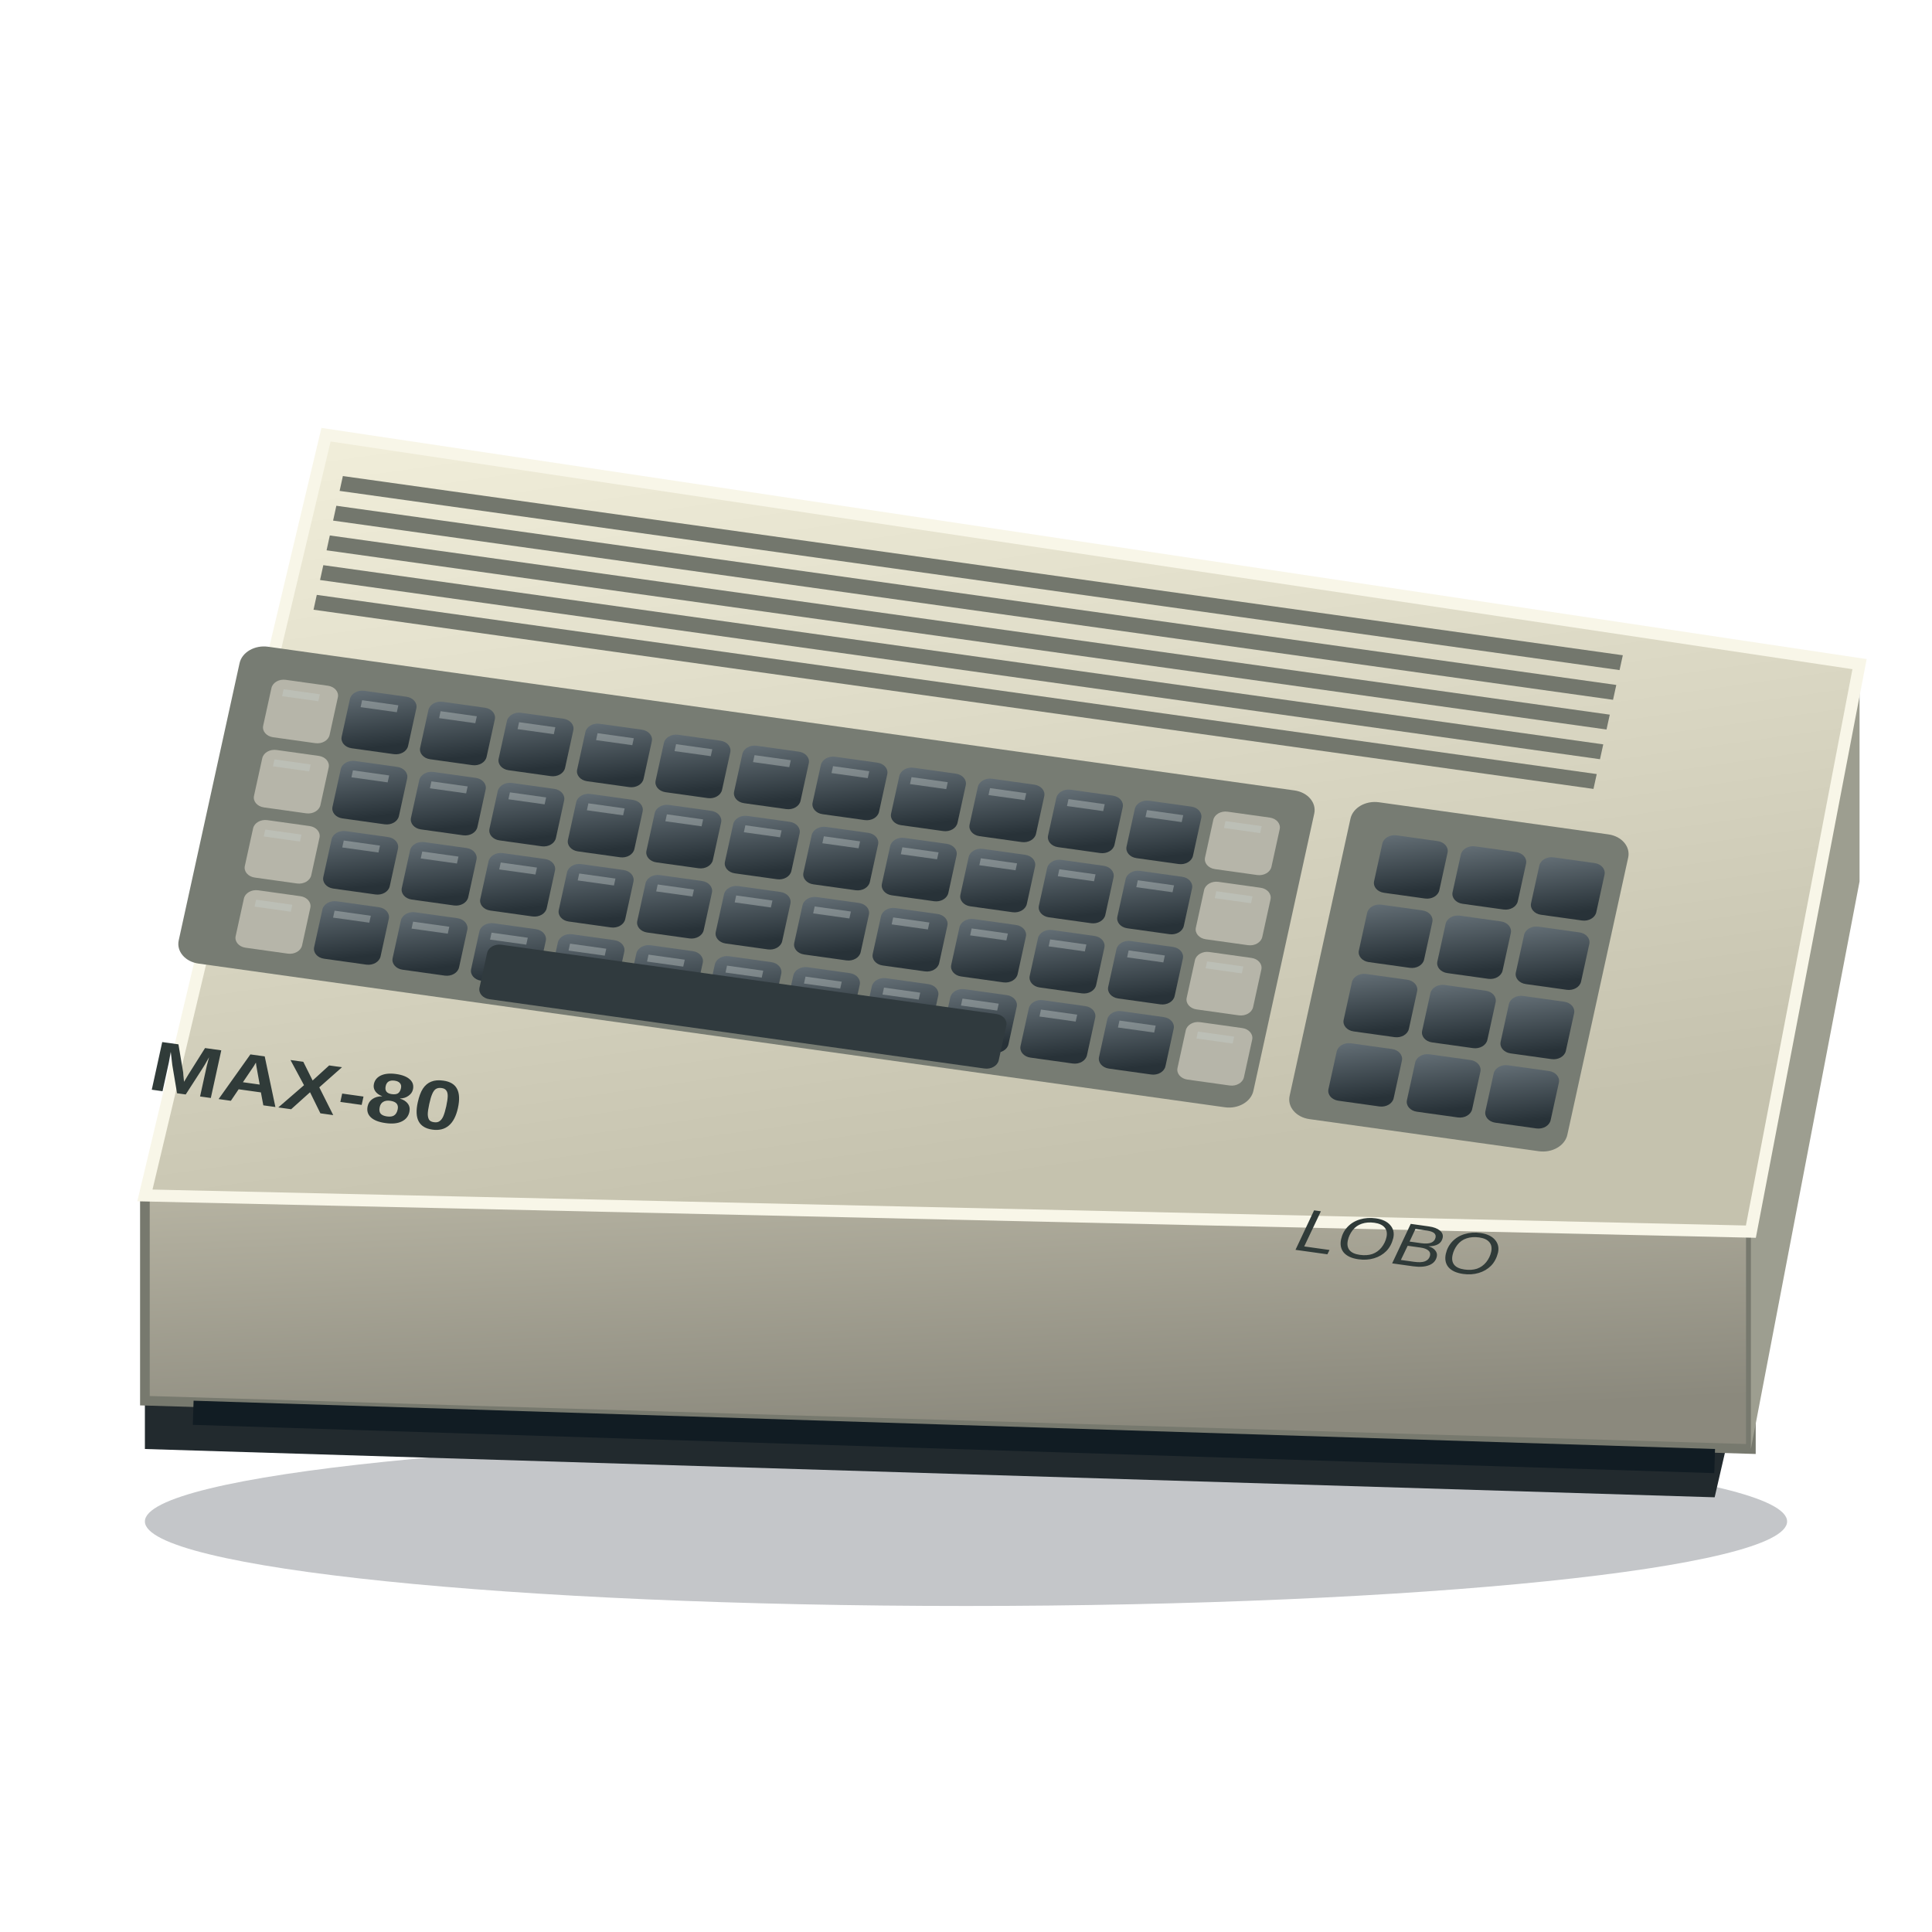
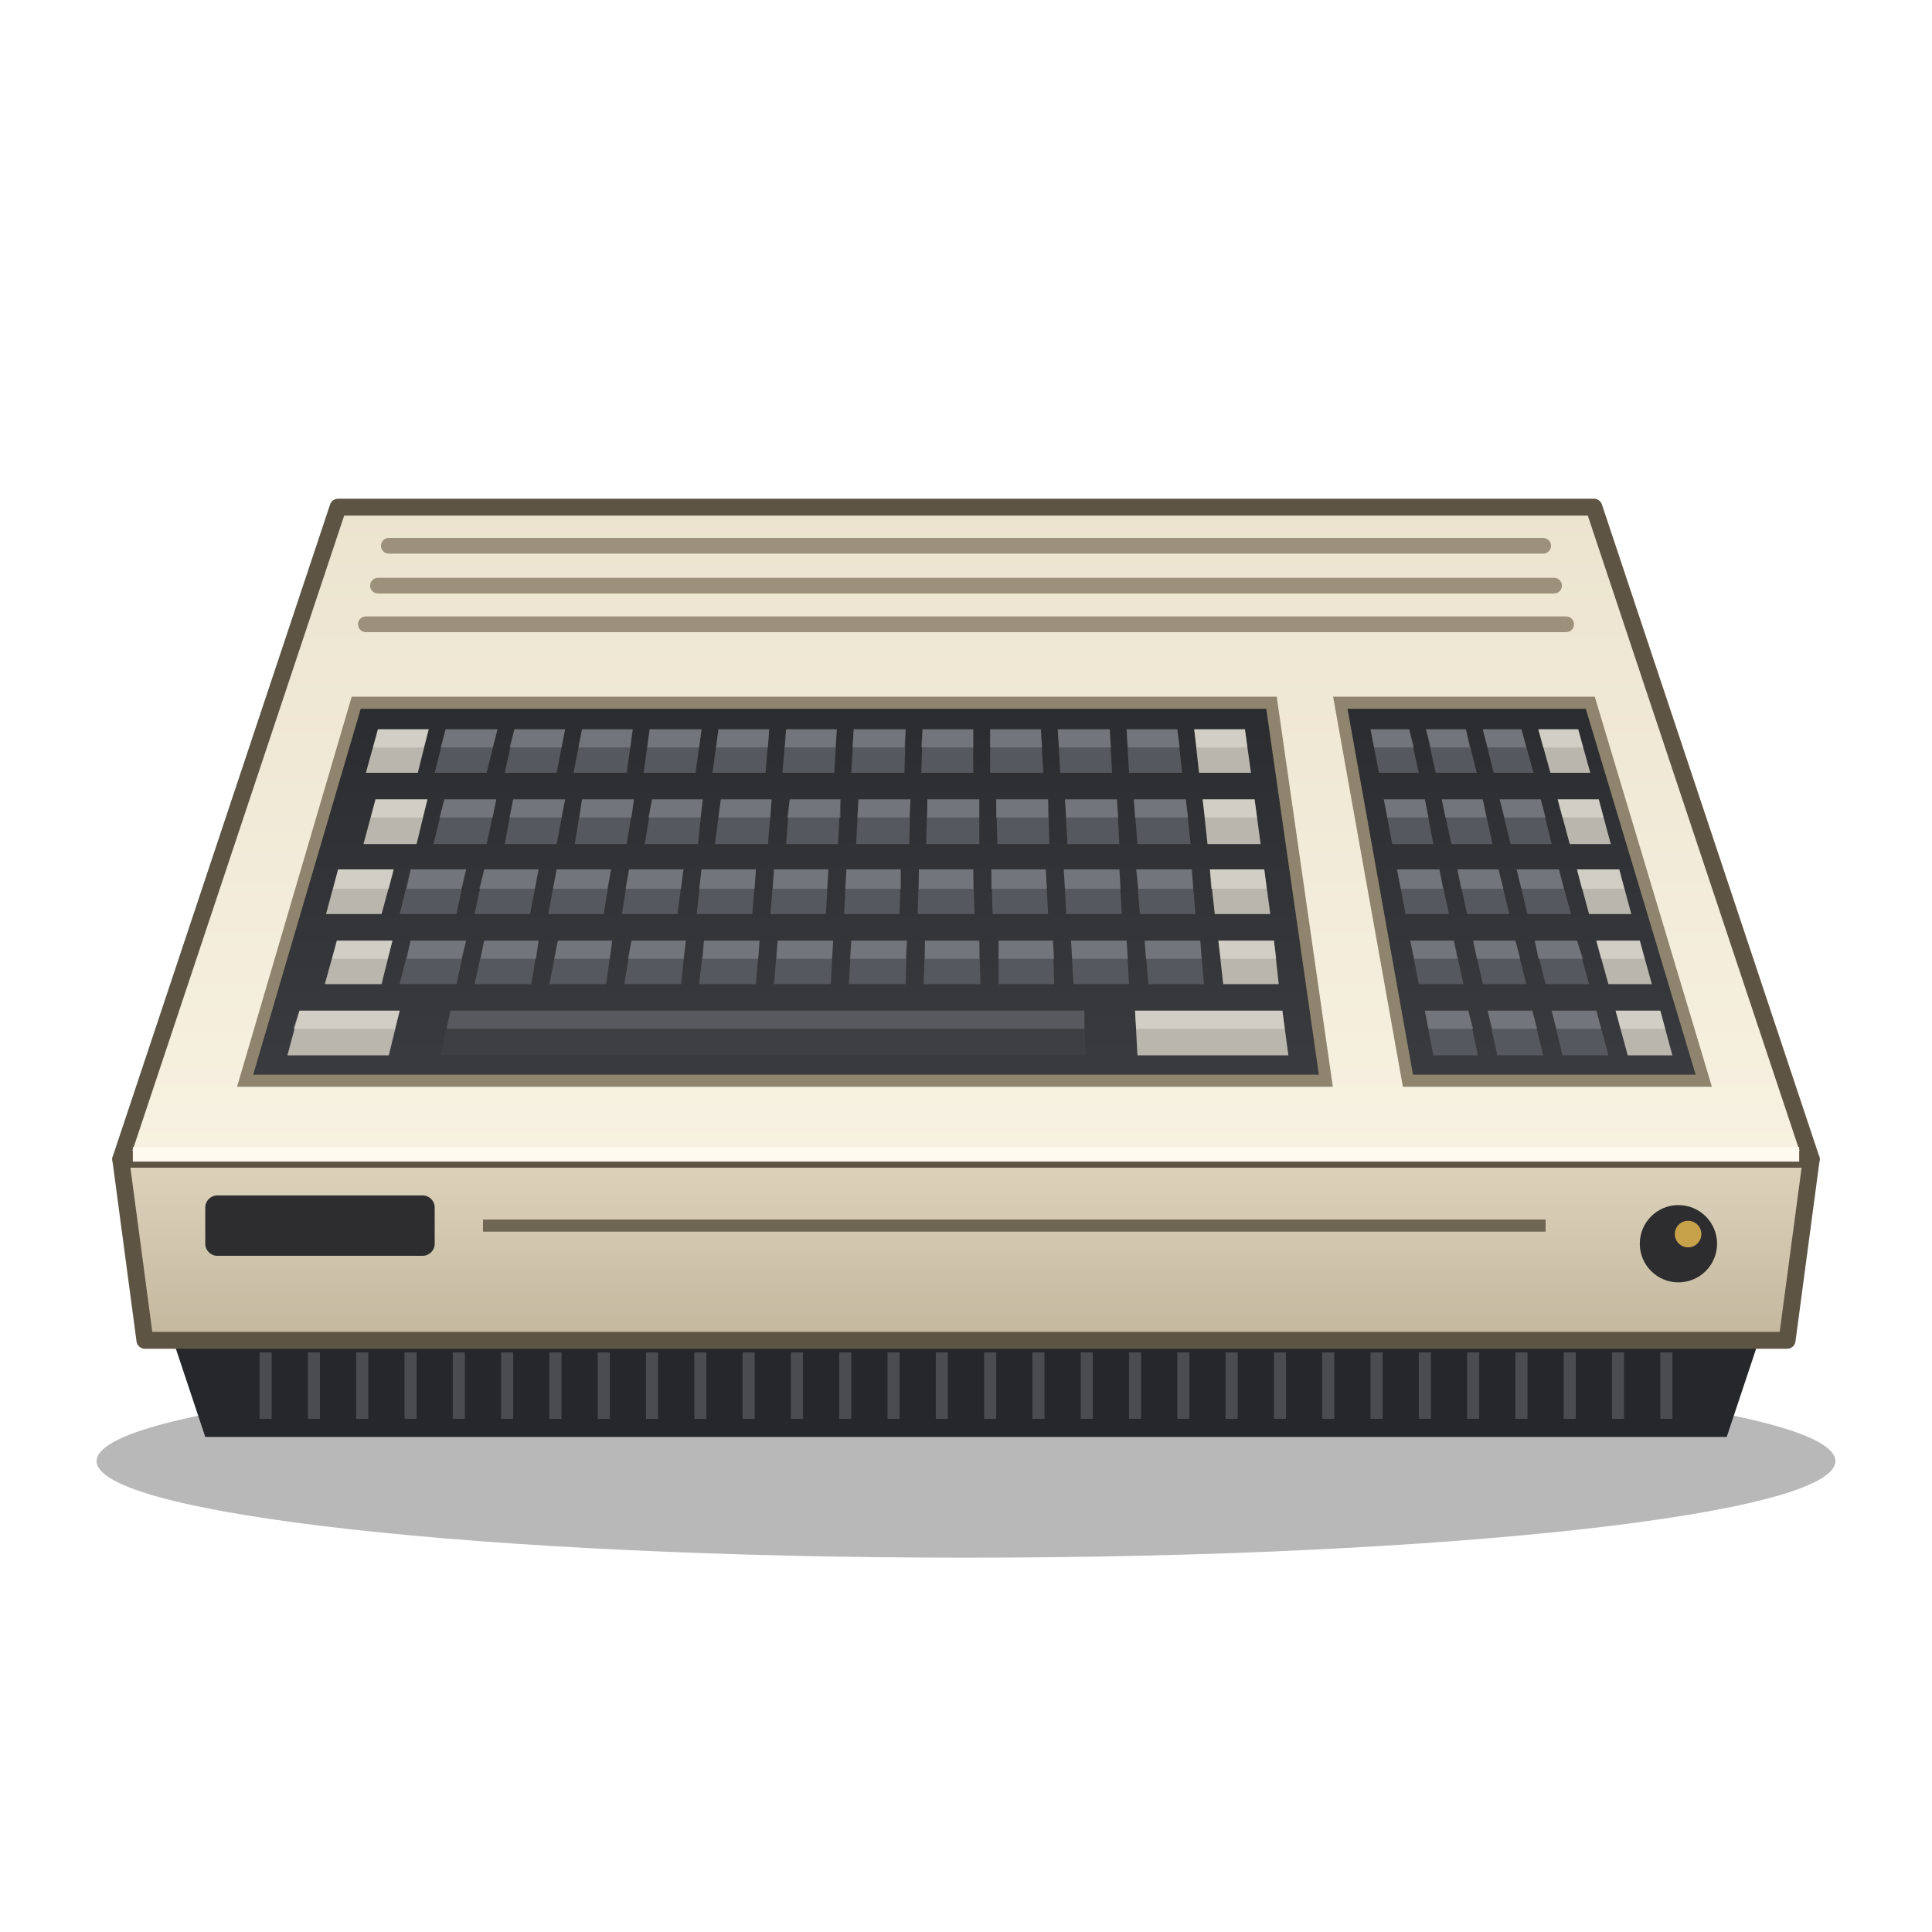
- <svg xmlns="http://www.w3.org/2000/svg" viewBox="0 0 160 160" role="img" aria-labelledby="title desc">
+ <svg xmlns="http://www.w3.org/2000/svg" viewBox="0 0 160 160" width="160" height="160">
  <defs>
-     <linearGradient id="ivory" x1="0" y1="0" x2="0.3" y2="1">
-       <stop stop-color="#f2efdb" />
-       <stop offset="1" stop-color="#c5c2ae" />
+     <linearGradient id="mDeck" x1="0" y1="0" x2="0" y2="1">
+       <stop offset="0" stop-color="#ece4cf" />
+       <stop offset="1" stop-color="#f7f1e1" />
    </linearGradient>
-     <linearGradient id="front" x1="0" y1="0" x2="0.3" y2="1">
-       <stop stop-color="#b6b3a2" />
-       <stop offset="1" stop-color="#8b897d" />
+     <linearGradient id="mFront" x1="0" y1="0" x2="0" y2="1">
+       <stop offset="0" stop-color="#ddd3bb" />
+       <stop offset="1" stop-color="#c3b89e" />
    </linearGradient>
-     <linearGradient id="key" x1="0" y1="0" x2="0.3" y2="1">
-       <stop stop-color="#657077" />
-       <stop offset="1" stop-color="#283238" />
+     <linearGradient id="mWell" x1="0" y1="0" x2="0" y2="1">
+       <stop offset="0" stop-color="#2b2c2f" />
+       <stop offset="1" stop-color="#3a3b3f" />
    </linearGradient>
  </defs>
-   <ellipse cx="80" cy="126" rx="68" ry="7" fill="#07101c" opacity=".24" />
-   <path d="M12 108l133 3-3 13-130-4z" fill="#222a2e" />
-   <path d="M12 99l133 3v18L12 116z" fill="url(#front)" stroke="#77796e" stroke-width=".8" />
-   <path d="M145 102l9-47v18l-9 47z" fill="#9d9e90" />
-   <path d="M12 99l15-63 127 19-9 47z" fill="url(#ivory)" stroke="#f8f6e8" stroke-width="1" />
-   <g transform="matrix(1 .14 -.18 .82 9 1)">
-     <g stroke="#73776d" stroke-width="1.5">
-       <path d="M27 43h106" />
-       <path d="M27 46h106" />
-       <path d="M27 49h106" />
-       <path d="M27 52h106" />
-       <path d="M27 55h106" />
-     </g>
-     <rect x="22" y="60" width="89" height="32" rx="2" fill="#777c73" />
-     <rect x="114" y="60" width="23" height="32" rx="2" fill="#777c73" />
-     <rect x="25.0" y="63" width="5.5" height="5.8" rx="1" fill="#b6b5a9" />
-     <path d="M26.0 64.3h3" stroke="#c5cecc" stroke-opacity=".4" stroke-width=".7" />
-     <rect x="31.5" y="63" width="5.5" height="5.8" rx="1" fill="url(#key)" />
-     <path d="M32.5 64.3h3" stroke="#c5cecc" stroke-opacity=".4" stroke-width=".7" />
-     <rect x="38.0" y="63" width="5.5" height="5.8" rx="1" fill="url(#key)" />
-     <path d="M39.0 64.3h3" stroke="#c5cecc" stroke-opacity=".4" stroke-width=".7" />
-     <rect x="44.5" y="63" width="5.5" height="5.8" rx="1" fill="url(#key)" />
-     <path d="M45.5 64.3h3" stroke="#c5cecc" stroke-opacity=".4" stroke-width=".7" />
-     <rect x="51.0" y="63" width="5.5" height="5.8" rx="1" fill="url(#key)" />
-     <path d="M52.0 64.3h3" stroke="#c5cecc" stroke-opacity=".4" stroke-width=".7" />
-     <rect x="57.5" y="63" width="5.5" height="5.8" rx="1" fill="url(#key)" />
-     <path d="M58.5 64.3h3" stroke="#c5cecc" stroke-opacity=".4" stroke-width=".7" />
-     <rect x="64.0" y="63" width="5.5" height="5.8" rx="1" fill="url(#key)" />
-     <path d="M65.0 64.3h3" stroke="#c5cecc" stroke-opacity=".4" stroke-width=".7" />
-     <rect x="70.5" y="63" width="5.5" height="5.8" rx="1" fill="url(#key)" />
-     <path d="M71.5 64.3h3" stroke="#c5cecc" stroke-opacity=".4" stroke-width=".7" />
-     <rect x="77.0" y="63" width="5.5" height="5.8" rx="1" fill="url(#key)" />
-     <path d="M78.0 64.3h3" stroke="#c5cecc" stroke-opacity=".4" stroke-width=".7" />
-     <rect x="83.5" y="63" width="5.5" height="5.8" rx="1" fill="url(#key)" />
-     <path d="M84.5 64.3h3" stroke="#c5cecc" stroke-opacity=".4" stroke-width=".7" />
-     <rect x="90.0" y="63" width="5.5" height="5.8" rx="1" fill="url(#key)" />
-     <path d="M91.0 64.3h3" stroke="#c5cecc" stroke-opacity=".4" stroke-width=".7" />
-     <rect x="96.5" y="63" width="5.5" height="5.8" rx="1" fill="url(#key)" />
-     <path d="M97.5 64.3h3" stroke="#c5cecc" stroke-opacity=".4" stroke-width=".7" />
-     <rect x="103.0" y="63" width="5.5" height="5.8" rx="1" fill="#b6b5a9" />
-     <path d="M104.0 64.3h3" stroke="#c5cecc" stroke-opacity=".4" stroke-width=".7" />
-     <rect x="25.5" y="70" width="5.5" height="5.8" rx="1" fill="#b6b5a9" />
-     <path d="M26.5 71.3h3" stroke="#c5cecc" stroke-opacity=".4" stroke-width=".7" />
-     <rect x="32.0" y="70" width="5.5" height="5.8" rx="1" fill="url(#key)" />
-     <path d="M33.0 71.3h3" stroke="#c5cecc" stroke-opacity=".4" stroke-width=".7" />
-     <rect x="38.5" y="70" width="5.5" height="5.8" rx="1" fill="url(#key)" />
-     <path d="M39.5 71.3h3" stroke="#c5cecc" stroke-opacity=".4" stroke-width=".7" />
-     <rect x="45.0" y="70" width="5.5" height="5.8" rx="1" fill="url(#key)" />
-     <path d="M46.0 71.3h3" stroke="#c5cecc" stroke-opacity=".4" stroke-width=".7" />
-     <rect x="51.5" y="70" width="5.5" height="5.8" rx="1" fill="url(#key)" />
-     <path d="M52.5 71.3h3" stroke="#c5cecc" stroke-opacity=".4" stroke-width=".7" />
-     <rect x="58.0" y="70" width="5.5" height="5.8" rx="1" fill="url(#key)" />
-     <path d="M59.0 71.3h3" stroke="#c5cecc" stroke-opacity=".4" stroke-width=".7" />
-     <rect x="64.5" y="70" width="5.5" height="5.8" rx="1" fill="url(#key)" />
-     <path d="M65.5 71.3h3" stroke="#c5cecc" stroke-opacity=".4" stroke-width=".7" />
-     <rect x="71.0" y="70" width="5.5" height="5.8" rx="1" fill="url(#key)" />
-     <path d="M72.0 71.3h3" stroke="#c5cecc" stroke-opacity=".4" stroke-width=".7" />
-     <rect x="77.5" y="70" width="5.5" height="5.8" rx="1" fill="url(#key)" />
-     <path d="M78.5 71.3h3" stroke="#c5cecc" stroke-opacity=".4" stroke-width=".7" />
-     <rect x="84.0" y="70" width="5.5" height="5.8" rx="1" fill="url(#key)" />
-     <path d="M85.0 71.3h3" stroke="#c5cecc" stroke-opacity=".4" stroke-width=".7" />
-     <rect x="90.5" y="70" width="5.5" height="5.8" rx="1" fill="url(#key)" />
-     <path d="M91.5 71.3h3" stroke="#c5cecc" stroke-opacity=".4" stroke-width=".7" />
-     <rect x="97.0" y="70" width="5.5" height="5.8" rx="1" fill="url(#key)" />
-     <path d="M98.0 71.3h3" stroke="#c5cecc" stroke-opacity=".4" stroke-width=".7" />
-     <rect x="103.5" y="70" width="5.5" height="5.8" rx="1" fill="#b6b5a9" />
-     <path d="M104.5 71.3h3" stroke="#c5cecc" stroke-opacity=".4" stroke-width=".7" />
-     <rect x="26.0" y="77" width="5.5" height="5.8" rx="1" fill="#b6b5a9" />
-     <path d="M27.0 78.3h3" stroke="#c5cecc" stroke-opacity=".4" stroke-width=".7" />
-     <rect x="32.5" y="77" width="5.5" height="5.8" rx="1" fill="url(#key)" />
-     <path d="M33.5 78.3h3" stroke="#c5cecc" stroke-opacity=".4" stroke-width=".7" />
-     <rect x="39.0" y="77" width="5.5" height="5.8" rx="1" fill="url(#key)" />
-     <path d="M40.0 78.3h3" stroke="#c5cecc" stroke-opacity=".4" stroke-width=".7" />
-     <rect x="45.5" y="77" width="5.5" height="5.8" rx="1" fill="url(#key)" />
-     <path d="M46.5 78.3h3" stroke="#c5cecc" stroke-opacity=".4" stroke-width=".7" />
-     <rect x="52.0" y="77" width="5.5" height="5.8" rx="1" fill="url(#key)" />
-     <path d="M53.0 78.3h3" stroke="#c5cecc" stroke-opacity=".4" stroke-width=".7" />
-     <rect x="58.5" y="77" width="5.5" height="5.8" rx="1" fill="url(#key)" />
-     <path d="M59.5 78.3h3" stroke="#c5cecc" stroke-opacity=".4" stroke-width=".7" />
-     <rect x="65.0" y="77" width="5.5" height="5.8" rx="1" fill="url(#key)" />
-     <path d="M66.0 78.3h3" stroke="#c5cecc" stroke-opacity=".4" stroke-width=".7" />
-     <rect x="71.5" y="77" width="5.5" height="5.8" rx="1" fill="url(#key)" />
-     <path d="M72.5 78.3h3" stroke="#c5cecc" stroke-opacity=".4" stroke-width=".7" />
-     <rect x="78.0" y="77" width="5.5" height="5.8" rx="1" fill="url(#key)" />
-     <path d="M79.0 78.3h3" stroke="#c5cecc" stroke-opacity=".4" stroke-width=".7" />
-     <rect x="84.5" y="77" width="5.5" height="5.8" rx="1" fill="url(#key)" />
-     <path d="M85.5 78.3h3" stroke="#c5cecc" stroke-opacity=".4" stroke-width=".7" />
-     <rect x="91.0" y="77" width="5.5" height="5.8" rx="1" fill="url(#key)" />
-     <path d="M92.0 78.3h3" stroke="#c5cecc" stroke-opacity=".4" stroke-width=".7" />
-     <rect x="97.5" y="77" width="5.5" height="5.8" rx="1" fill="url(#key)" />
-     <path d="M98.5 78.3h3" stroke="#c5cecc" stroke-opacity=".4" stroke-width=".7" />
-     <rect x="104.0" y="77" width="5.5" height="5.8" rx="1" fill="#b6b5a9" />
-     <path d="M105.0 78.3h3" stroke="#c5cecc" stroke-opacity=".4" stroke-width=".7" />
-     <rect x="26.5" y="84" width="5.5" height="5.8" rx="1" fill="#b6b5a9" />
-     <path d="M27.5 85.3h3" stroke="#c5cecc" stroke-opacity=".4" stroke-width=".7" />
-     <rect x="33.0" y="84" width="5.5" height="5.8" rx="1" fill="url(#key)" />
-     <path d="M34.0 85.3h3" stroke="#c5cecc" stroke-opacity=".4" stroke-width=".7" />
-     <rect x="39.5" y="84" width="5.5" height="5.8" rx="1" fill="url(#key)" />
-     <path d="M40.5 85.3h3" stroke="#c5cecc" stroke-opacity=".4" stroke-width=".7" />
-     <rect x="46.0" y="84" width="5.5" height="5.8" rx="1" fill="url(#key)" />
-     <path d="M47.0 85.3h3" stroke="#c5cecc" stroke-opacity=".4" stroke-width=".7" />
-     <rect x="52.5" y="84" width="5.5" height="5.8" rx="1" fill="url(#key)" />
-     <path d="M53.5 85.3h3" stroke="#c5cecc" stroke-opacity=".4" stroke-width=".7" />
-     <rect x="59.0" y="84" width="5.5" height="5.8" rx="1" fill="url(#key)" />
-     <path d="M60.0 85.3h3" stroke="#c5cecc" stroke-opacity=".4" stroke-width=".7" />
-     <rect x="65.5" y="84" width="5.5" height="5.8" rx="1" fill="url(#key)" />
-     <path d="M66.5 85.3h3" stroke="#c5cecc" stroke-opacity=".4" stroke-width=".7" />
-     <rect x="72.0" y="84" width="5.5" height="5.8" rx="1" fill="url(#key)" />
-     <path d="M73.0 85.3h3" stroke="#c5cecc" stroke-opacity=".4" stroke-width=".7" />
-     <rect x="78.5" y="84" width="5.5" height="5.8" rx="1" fill="url(#key)" />
-     <path d="M79.5 85.3h3" stroke="#c5cecc" stroke-opacity=".4" stroke-width=".7" />
-     <rect x="85.0" y="84" width="5.5" height="5.8" rx="1" fill="url(#key)" />
-     <path d="M86.0 85.3h3" stroke="#c5cecc" stroke-opacity=".4" stroke-width=".7" />
-     <rect x="91.5" y="84" width="5.5" height="5.8" rx="1" fill="url(#key)" />
-     <path d="M92.5 85.3h3" stroke="#c5cecc" stroke-opacity=".4" stroke-width=".7" />
-     <rect x="98.0" y="84" width="5.5" height="5.8" rx="1" fill="url(#key)" />
-     <path d="M99.0 85.3h3" stroke="#c5cecc" stroke-opacity=".4" stroke-width=".7" />
-     <rect x="104.5" y="84" width="5.5" height="5.8" rx="1" fill="#b6b5a9" />
-     <path d="M105.5 85.3h3" stroke="#c5cecc" stroke-opacity=".4" stroke-width=".7" />
-     <rect x="117.0" y="63" width="5.4" height="5.8" rx="1" fill="url(#key)" />
-     <rect x="123.5" y="63" width="5.4" height="5.8" rx="1" fill="url(#key)" />
-     <rect x="130.0" y="63" width="5.4" height="5.8" rx="1" fill="url(#key)" />
-     <rect x="117.0" y="70" width="5.4" height="5.8" rx="1" fill="url(#key)" />
-     <rect x="123.5" y="70" width="5.4" height="5.8" rx="1" fill="url(#key)" />
-     <rect x="130.0" y="70" width="5.4" height="5.8" rx="1" fill="url(#key)" />
-     <rect x="117.0" y="77" width="5.4" height="5.8" rx="1" fill="url(#key)" />
-     <rect x="123.5" y="77" width="5.4" height="5.8" rx="1" fill="url(#key)" />
-     <rect x="130.0" y="77" width="5.4" height="5.8" rx="1" fill="url(#key)" />
-     <rect x="117.0" y="84" width="5.4" height="5.8" rx="1" fill="url(#key)" />
-     <rect x="123.5" y="84" width="5.4" height="5.8" rx="1" fill="url(#key)" />
-     <rect x="130.0" y="84" width="5.4" height="5.8" rx="1" fill="url(#key)" />
-     <rect x="47" y="86" width="43" height="5.5" rx="1" fill="#303a3e" />
-     <text x="22" y="105" font-family="Arial,sans-serif" font-size="7" font-weight="bold" fill="#303b39">MAX-80</text>
-     <text x="117" y="105" font-family="Arial,sans-serif" font-size="6" font-style="italic" fill="#303b39">LOBO</text>
+   <ellipse cx="80" cy="121" rx="72" ry="8" fill="#000" opacity=".28" />
+   <path d="M14 110 H146 L143 119 H17 Z" fill="#26272a" />
+   <g stroke="#4a4c50" stroke-width="1">
+     <line x1="22" y1="112" x2="22" y2="117.5" />
+     <line x1="26" y1="112" x2="26" y2="117.5" />
+     <line x1="30" y1="112" x2="30" y2="117.5" />
+     <line x1="34" y1="112" x2="34" y2="117.5" />
+     <line x1="38" y1="112" x2="38" y2="117.5" />
+     <line x1="42" y1="112" x2="42" y2="117.5" />
+     <line x1="46" y1="112" x2="46" y2="117.5" />
+     <line x1="50" y1="112" x2="50" y2="117.5" />
+     <line x1="54" y1="112" x2="54" y2="117.5" />
+     <line x1="58" y1="112" x2="58" y2="117.5" />
+     <line x1="62" y1="112" x2="62" y2="117.5" />
+     <line x1="66" y1="112" x2="66" y2="117.5" />
+     <line x1="70" y1="112" x2="70" y2="117.5" />
+     <line x1="74" y1="112" x2="74" y2="117.5" />
+     <line x1="78" y1="112" x2="78" y2="117.5" />
+     <line x1="82" y1="112" x2="82" y2="117.5" />
+     <line x1="86" y1="112" x2="86" y2="117.5" />
+     <line x1="90" y1="112" x2="90" y2="117.5" />
+     <line x1="94" y1="112" x2="94" y2="117.5" />
+     <line x1="98" y1="112" x2="98" y2="117.5" />
+     <line x1="102" y1="112" x2="102" y2="117.5" />
+     <line x1="106" y1="112" x2="106" y2="117.5" />
+     <line x1="110" y1="112" x2="110" y2="117.5" />
+     <line x1="114" y1="112" x2="114" y2="117.5" />
+     <line x1="118" y1="112" x2="118" y2="117.5" />
+     <line x1="122" y1="112" x2="122" y2="117.5" />
+     <line x1="126" y1="112" x2="126" y2="117.5" />
+     <line x1="130" y1="112" x2="130" y2="117.5" />
+     <line x1="134" y1="112" x2="134" y2="117.5" />
+     <line x1="138" y1="112" x2="138" y2="117.5" />
  </g>
-   <path d="M16 117l126 4" stroke="#111c23" stroke-width="2" />
+   <path d="M10 96 H150 L148 111 H12 Z" fill="url(#mFront)" stroke="#5e5444" stroke-width="1.4" stroke-linejoin="round" />
+   <line x1="40" y1="101.5" x2="128" y2="101.5" stroke="#6f6553" stroke-width="1" />
+   <rect x="17" y="99" width="19" height="5" rx="1" fill="#2d2d30" />
+   <circle cx="139" cy="103" r="3.2" fill="#2d2d30" />
+   <circle cx="139.8" cy="102.2" r="1.1" fill="#c8a24a" />
+   <polygon points="28,42 132,42 150,96 10,96" fill="url(#mDeck)" stroke="#5e5444" stroke-width="1.4" stroke-linejoin="round" />
+   <line x1="11" y1="95.6" x2="149" y2="95.6" stroke="#fffaf0" stroke-width="1.2" />
+   <line x1="32.2" y1="45.2" x2="127.8" y2="45.2" stroke="#9c917a" stroke-width="1.3" stroke-linecap="round" />
+   <line x1="31.3" y1="48.5" x2="128.7" y2="48.5" stroke="#9c917a" stroke-width="1.3" stroke-linecap="round" />
+   <line x1="30.3" y1="51.7" x2="129.7" y2="51.7" stroke="#9c917a" stroke-width="1.3" stroke-linecap="round" />
+   <polygon points="29.5,58.2 105.3,58.2 109.8,89.5 20.3,89.5" fill="url(#mWell)" stroke="#8f846d" stroke-width="1" />
+   <polygon points="111,58.2 131.7,58.2 141.1,89.5 116.6,89.5" fill="url(#mWell)" stroke="#8f846d" stroke-width="1" />
+   <g>
+     <polygon points="31.3,60.4 35.5,60.4 34.6,64 30.3,64" fill="#b9b6ad" />
+     <polygon points="31.3,60.4 35.5,60.4 35.1,61.9 30.9,61.9" fill="#e4e1d8" opacity=".55" />
+     <polygon points="36.9,60.4 41.2,60.4 40.3,64 36,64" fill="#55585e" />
+     <polygon points="36.9,60.4 41.2,60.4 40.8,61.9 36.5,61.9" fill="#8a8e95" opacity=".55" />
+     <polygon points="42.6,60.4 46.8,60.4 46.1,64 41.8,64" fill="#55585e" />
+     <polygon points="42.6,60.4 46.8,60.4 46.5,61.9 42.2,61.9" fill="#8a8e95" opacity=".55" />
+     <polygon points="48.2,60.4 52.4,60.4 51.9,64 47.5,64" fill="#55585e" />
+     <polygon points="48.2,60.4 52.4,60.4 52.2,61.9 47.9,61.9" fill="#8a8e95" opacity=".55" />
+     <polygon points="53.8,60.4 58.1,60.4 57.6,64 53.3,64" fill="#55585e" />
+     <polygon points="53.8,60.4 58.1,60.4 57.9,61.9 53.6,61.9" fill="#8a8e95" opacity=".55" />
+     <polygon points="59.5,60.4 63.7,60.4 63.4,64 59,64" fill="#55585e" />
+     <polygon points="59.5,60.4 63.7,60.4 63.6,61.9 59.3,61.9" fill="#8a8e95" opacity=".55" />
+     <polygon points="65.1,60.4 69.3,60.4 69.1,64 64.8,64" fill="#55585e" />
+     <polygon points="65.1,60.4 69.3,60.4 69.2,61.9 65,61.9" fill="#8a8e95" opacity=".55" />
+     <polygon points="70.7,60.4 75,60.4 74.9,64 70.5,64" fill="#55585e" />
+     <polygon points="70.7,60.4 75,60.4 74.9,61.9 70.6,61.9" fill="#8a8e95" opacity=".55" />
+     <polygon points="76.4,60.4 80.6,60.4 80.6,64 76.3,64" fill="#55585e" />
+     <polygon points="76.4,60.4 80.6,60.4 80.6,61.9 76.3,61.9" fill="#8a8e95" opacity=".55" />
+     <polygon points="82,60.4 86.2,60.4 86.4,64 82,64" fill="#55585e" />
+     <polygon points="82,60.4 86.2,60.4 86.3,61.9 82,61.9" fill="#8a8e95" opacity=".55" />
+     <polygon points="87.6,60.4 91.9,60.4 92.1,64 87.8,64" fill="#55585e" />
+     <polygon points="87.6,60.4 91.9,60.4 92,61.9 87.7,61.9" fill="#8a8e95" opacity=".55" />
+     <polygon points="93.3,60.4 97.5,60.4 97.9,64 93.5,64" fill="#55585e" />
+     <polygon points="93.3,60.4 97.5,60.4 97.7,61.9 93.4,61.9" fill="#8a8e95" opacity=".55" />
+     <polygon points="98.9,60.4 103.1,60.4 103.6,64 99.3,64" fill="#b9b6ad" />
+     <polygon points="98.9,60.4 103.1,60.4 103.3,61.9 99.1,61.9" fill="#e4e1d8" opacity=".55" />
+     <polygon points="31.1,66.2 35.4,66.2 34.5,69.9 30.1,69.9" fill="#b9b6ad" />
+     <polygon points="31.1,66.2 35.4,66.2 35,67.7 30.7,67.7" fill="#e4e1d8" opacity=".55" />
+     <polygon points="36.8,66.2 41.1,66.2 40.3,69.9 35.9,69.9" fill="#55585e" />
+     <polygon points="36.8,66.2 41.1,66.2 40.8,67.7 36.4,67.7" fill="#8a8e95" opacity=".55" />
+     <polygon points="42.5,66.2 46.8,66.2 46.1,69.9 41.8,69.9" fill="#55585e" />
+     <polygon points="42.5,66.2 46.8,66.2 46.5,67.7 42.2,67.7" fill="#8a8e95" opacity=".55" />
+     <polygon points="48.2,66.2 52.5,66.2 51.9,69.9 47.6,69.9" fill="#55585e" />
+     <polygon points="48.2,66.2 52.5,66.2 52.3,67.7 48,67.7" fill="#8a8e95" opacity=".55" />
+     <polygon points="54,66.2 58.2,66.2 57.8,69.9 53.4,69.9" fill="#55585e" />
+     <polygon points="54,66.2 58.2,66.2 58,67.7 53.7,67.7" fill="#8a8e95" opacity=".55" />
+     <polygon points="59.7,66.2 63.9,66.2 63.6,69.9 59.2,69.9" fill="#55585e" />
+     <polygon points="59.7,66.2 63.9,66.2 63.8,67.7 59.5,67.7" fill="#8a8e95" opacity=".55" />
+     <polygon points="65.4,66.2 69.6,66.2 69.4,69.9 65.1,69.9" fill="#55585e" />
+     <polygon points="65.4,66.2 69.6,66.2 69.6,67.7 65.2,67.7" fill="#8a8e95" opacity=".55" />
+     <polygon points="71.1,66.2 75.4,66.2 75.3,69.9 70.9,69.9" fill="#55585e" />
+     <polygon points="71.1,66.2 75.4,66.2 75.3,67.7 71,67.7" fill="#8a8e95" opacity=".55" />
+     <polygon points="76.8,66.2 81.1,66.2 81.1,69.9 76.7,69.9" fill="#55585e" />
+     <polygon points="76.8,66.2 81.1,66.2 81.1,67.7 76.8,67.7" fill="#8a8e95" opacity=".55" />
+     <polygon points="82.5,66.2 86.8,66.2 86.9,69.9 82.6,69.9" fill="#55585e" />
+     <polygon points="82.5,66.2 86.8,66.2 86.8,67.7 82.5,67.7" fill="#8a8e95" opacity=".55" />
+     <polygon points="88.2,66.2 92.5,66.2 92.7,69.9 88.4,69.9" fill="#55585e" />
+     <polygon points="88.2,66.2 92.5,66.2 92.6,67.7 88.3,67.7" fill="#8a8e95" opacity=".55" />
+     <polygon points="93.9,66.2 98.2,66.2 98.6,69.9 94.2,69.9" fill="#55585e" />
+     <polygon points="93.9,66.2 98.2,66.2 98.4,67.7 94,67.7" fill="#8a8e95" opacity=".55" />
+     <polygon points="99.6,66.2 103.9,66.2 104.4,69.9 100,69.9" fill="#b9b6ad" />
+     <polygon points="99.6,66.2 103.9,66.2 104.1,67.7 99.8,67.7" fill="#e4e1d8" opacity=".55" />
+     <polygon points="28,72 32.6,72 31.6,75.7 27,75.7" fill="#b9b6ad" />
+     <polygon points="28,72 32.6,72 32.2,73.6 27.6,73.6" fill="#e4e1d8" opacity=".55" />
+     <polygon points="34,72 38.6,72 37.8,75.7 33.1,75.7" fill="#55585e" />
+     <polygon points="34,72 38.6,72 38.2,73.6 33.7,73.6" fill="#8a8e95" opacity=".55" />
+     <polygon points="40.1,72 44.6,72 43.9,75.7 39.3,75.7" fill="#55585e" />
+     <polygon points="40.1,72 44.6,72 44.3,73.6 39.7,73.6" fill="#8a8e95" opacity=".55" />
+     <polygon points="46.1,72 50.6,72 50,75.7 45.4,75.7" fill="#55585e" />
+     <polygon points="46.1,72 50.6,72 50.3,73.6 45.8,73.6" fill="#8a8e95" opacity=".55" />
+     <polygon points="52.1,72 56.6,72 56.1,75.7 51.5,75.7" fill="#55585e" />
+     <polygon points="52.1,72 56.6,72 56.4,73.6 51.8,73.6" fill="#8a8e95" opacity=".55" />
+     <polygon points="58.1,72 62.6,72 62.3,75.7 57.7,75.7" fill="#55585e" />
+     <polygon points="58.1,72 62.6,72 62.5,73.6 57.9,73.6" fill="#8a8e95" opacity=".55" />
+     <polygon points="64.1,72 68.6,72 68.4,75.7 63.8,75.7" fill="#55585e" />
+     <polygon points="64.1,72 68.6,72 68.5,73.6 64,73.6" fill="#8a8e95" opacity=".55" />
+     <polygon points="70.1,72 74.6,72 74.5,75.7 69.9,75.7" fill="#55585e" />
+     <polygon points="70.1,72 74.6,72 74.6,73.6 70,73.6" fill="#8a8e95" opacity=".55" />
+     <polygon points="76.1,72 80.6,72 80.7,75.7 76,75.7" fill="#55585e" />
+     <polygon points="76.1,72 80.6,72 80.6,73.6 76.1,73.6" fill="#8a8e95" opacity=".55" />
+     <polygon points="82.1,72 86.6,72 86.8,75.7 82.2,75.7" fill="#55585e" />
+     <polygon points="82.1,72 86.6,72 86.7,73.6 82.1,73.6" fill="#8a8e95" opacity=".55" />
+     <polygon points="88.1,72 92.7,72 92.9,75.7 88.3,75.7" fill="#55585e" />
+     <polygon points="88.1,72 92.7,72 92.8,73.6 88.2,73.6" fill="#8a8e95" opacity=".55" />
+     <polygon points="94.1,72 98.7,72 99,75.7 94.4,75.7" fill="#55585e" />
+     <polygon points="94.1,72 98.7,72 98.8,73.6 94.3,73.6" fill="#8a8e95" opacity=".55" />
+     <polygon points="100.2,72 104.7,72 105.2,75.7 100.6,75.7" fill="#b9b6ad" />
+     <polygon points="100.2,72 104.7,72 104.9,73.6 100.3,73.6" fill="#e4e1d8" opacity=".55" />
+     <polygon points="27.9,77.9 32.5,77.9 31.6,81.5 26.9,81.5" fill="#b9b6ad" />
+     <polygon points="27.9,77.9 32.5,77.9 32.1,79.4 27.5,79.4" fill="#e4e1d8" opacity=".55" />
+     <polygon points="34,77.9 38.6,77.9 37.8,81.5 33.1,81.5" fill="#55585e" />
+     <polygon points="34,77.9 38.6,77.9 38.2,79.4 33.7,79.4" fill="#8a8e95" opacity=".55" />
+     <polygon points="40.1,77.9 44.6,77.9 44,81.5 39.3,81.5" fill="#55585e" />
+     <polygon points="40.1,77.9 44.6,77.9 44.4,79.4 39.8,79.4" fill="#8a8e95" opacity=".55" />
+     <polygon points="46.2,77.9 50.7,77.9 50.2,81.5 45.5,81.5" fill="#55585e" />
+     <polygon points="46.2,77.9 50.7,77.9 50.5,79.4 45.9,79.4" fill="#8a8e95" opacity=".55" />
+     <polygon points="52.3,77.9 56.8,77.9 56.4,81.5 51.7,81.5" fill="#55585e" />
+     <polygon points="52.3,77.9 56.8,77.9 56.6,79.4 52,79.4" fill="#8a8e95" opacity=".55" />
+     <polygon points="58.3,77.9 62.9,77.9 62.6,81.5 57.9,81.5" fill="#55585e" />
+     <polygon points="58.3,77.9 62.9,77.9 62.8,79.4 58.2,79.4" fill="#8a8e95" opacity=".55" />
+     <polygon points="64.4,77.9 69,77.9 68.8,81.5 64.1,81.5" fill="#55585e" />
+     <polygon points="64.4,77.9 69,77.9 68.9,79.4 64.3,79.4" fill="#8a8e95" opacity=".55" />
+     <polygon points="70.5,77.9 75.1,77.9 75,81.5 70.3,81.5" fill="#55585e" />
+     <polygon points="70.5,77.9 75.1,77.9 75,79.4 70.4,79.4" fill="#8a8e95" opacity=".55" />
+     <polygon points="76.6,77.9 81.1,77.9 81.2,81.5 76.5,81.5" fill="#55585e" />
+     <polygon points="76.6,77.9 81.1,77.9 81.1,79.4 76.6,79.4" fill="#8a8e95" opacity=".55" />
+     <polygon points="82.7,77.9 87.2,77.9 87.3,81.5 82.7,81.5" fill="#55585e" />
+     <polygon points="82.7,77.9 87.2,77.9 87.3,79.4 82.7,79.4" fill="#8a8e95" opacity=".55" />
+     <polygon points="88.7,77.9 93.3,77.9 93.5,81.5 88.9,81.5" fill="#55585e" />
+     <polygon points="88.7,77.9 93.3,77.9 93.4,79.4 88.8,79.4" fill="#8a8e95" opacity=".55" />
+     <polygon points="94.8,77.9 99.4,77.9 99.7,81.5 95.1,81.5" fill="#55585e" />
+     <polygon points="94.8,77.9 99.4,77.9 99.5,79.4 94.9,79.4" fill="#8a8e95" opacity=".55" />
+     <polygon points="100.9,77.9 105.5,77.9 105.9,81.5 101.3,81.5" fill="#b9b6ad" />
+     <polygon points="100.9,77.9 105.5,77.9 105.7,79.4 101.1,79.4" fill="#e4e1d8" opacity=".55" />
+     <polygon points="24.8,83.7 33.1,83.7 32.2,87.4 23.8,87.4" fill="#b9b6ad" />
+     <polygon points="24.8,83.7 33.1,83.7 32.7,85.2 24.3,85.2" fill="#e4e1d8" opacity=".55" />
+     <polygon points="37.3,83.7 89.8,83.7 89.9,87.4 36.5,87.4" fill="#3d3f43" />
+     <polygon points="37.3,83.7 89.8,83.7 89.8,85.2 37,85.2" fill="#6c7076" opacity=".55" />
+     <polygon points="94,83.7 106.2,83.7 106.7,87.4 94.2,87.4" fill="#b9b6ad" />
+     <polygon points="94,83.7 106.2,83.7 106.4,85.2 94.1,85.2" fill="#e4e1d8" opacity=".55" />
+     <polygon points="113.5,60.4 116.7,60.4 117.5,64 114.2,64" fill="#55585e" />
+     <polygon points="113.5,60.4 116.7,60.4 117.1,61.9 113.8,61.9" fill="#8a8e95" opacity=".55" />
+     <polygon points="118.1,60.4 121.4,60.4 122.3,64 118.9,64" fill="#55585e" />
+     <polygon points="118.1,60.4 121.4,60.4 121.7,61.9 118.5,61.9" fill="#8a8e95" opacity=".55" />
+     <polygon points="122.8,60.4 126,60.4 127,64 123.7,64" fill="#55585e" />
+     <polygon points="122.8,60.4 126,60.4 126.4,61.9 123.2,61.9" fill="#8a8e95" opacity=".55" />
+     <polygon points="127.4,60.4 130.7,60.4 131.7,64 128.4,64" fill="#b9b6ad" />
+     <polygon points="127.4,60.4 130.7,60.4 131.1,61.9 127.8,61.9" fill="#e4e1d8" opacity=".55" />
+     <polygon points="114.6,66.2 118,66.2 118.7,69.9 115.3,69.9" fill="#55585e" />
+     <polygon points="114.6,66.2 118,66.2 118.3,67.7 114.9,67.7" fill="#8a8e95" opacity=".55" />
+     <polygon points="119.4,66.2 122.8,66.2 123.6,69.9 120.2,69.9" fill="#55585e" />
+     <polygon points="119.4,66.2 122.8,66.2 123.1,67.7 119.7,67.7" fill="#8a8e95" opacity=".55" />
+     <polygon points="124.2,66.2 127.6,66.2 128.5,69.9 125.1,69.9" fill="#55585e" />
+     <polygon points="124.2,66.2 127.6,66.2 128,67.7 124.6,67.7" fill="#8a8e95" opacity=".55" />
+     <polygon points="129,66.2 132.4,66.2 133.4,69.9 130,69.9" fill="#b9b6ad" />
+     <polygon points="129,66.2 132.4,66.2 132.8,67.7 129.4,67.7" fill="#e4e1d8" opacity=".55" />
+     <polygon points="115.7,72 119.2,72 120,75.7 116.4,75.7" fill="#55585e" />
+     <polygon points="115.7,72 119.2,72 119.5,73.6 116,73.6" fill="#8a8e95" opacity=".55" />
+     <polygon points="120.7,72 124.1,72 125,75.7 121.5,75.7" fill="#55585e" />
+     <polygon points="120.7,72 124.1,72 124.5,73.6 121,73.6" fill="#8a8e95" opacity=".55" />
+     <polygon points="125.6,72 129.1,72 130.1,75.7 126.5,75.7" fill="#55585e" />
+     <polygon points="125.6,72 129.1,72 129.5,73.6 126,73.6" fill="#8a8e95" opacity=".55" />
+     <polygon points="130.6,72 134.1,72 135.1,75.7 131.6,75.7" fill="#b9b6ad" />
+     <polygon points="130.6,72 134.1,72 134.5,73.6 131,73.6" fill="#e4e1d8" opacity=".55" />
+     <polygon points="116.8,77.9 120.4,77.9 121.2,81.5 117.5,81.5" fill="#55585e" />
+     <polygon points="116.8,77.9 120.4,77.9 120.7,79.4 117.1,79.4" fill="#8a8e95" opacity=".55" />
+     <polygon points="122,77.9 125.5,77.9 126.4,81.5 122.8,81.5" fill="#55585e" />
+     <polygon points="122,77.9 125.5,77.9 125.9,79.4 122.3,79.4" fill="#8a8e95" opacity=".55" />
+     <polygon points="127.1,77.9 130.6,77.9 131.6,81.5 128,81.5" fill="#55585e" />
+     <polygon points="127.1,77.9 130.6,77.9 131.1,79.4 127.4,79.4" fill="#8a8e95" opacity=".55" />
+     <polygon points="132.2,77.9 135.8,77.9 136.8,81.5 133.2,81.5" fill="#b9b6ad" />
+     <polygon points="132.2,77.9 135.8,77.9 136.2,79.4 132.6,79.4" fill="#e4e1d8" opacity=".55" />
+     <polygon points="118,83.7 121.6,83.7 122.4,87.4 118.7,87.4" fill="#55585e" />
+     <polygon points="118,83.7 121.6,83.7 122,85.2 118.3,85.2" fill="#8a8e95" opacity=".55" />
+     <polygon points="123.2,83.7 126.9,83.7 127.8,87.4 124,87.4" fill="#55585e" />
+     <polygon points="123.2,83.7 126.9,83.7 127.3,85.2 123.6,85.2" fill="#8a8e95" opacity=".55" />
+     <polygon points="128.5,83.7 132.2,83.7 133.2,87.4 129.4,87.4" fill="#55585e" />
+     <polygon points="128.5,83.7 132.2,83.7 132.6,85.2 128.9,85.2" fill="#8a8e95" opacity=".55" />
+     <polygon points="133.8,83.7 137.5,83.7 138.5,87.4 134.8,87.4" fill="#b9b6ad" />
+     <polygon points="133.8,83.7 137.5,83.7 137.9,85.2 134.2,85.2" fill="#e4e1d8" opacity=".55" />
+   </g>
</svg>
